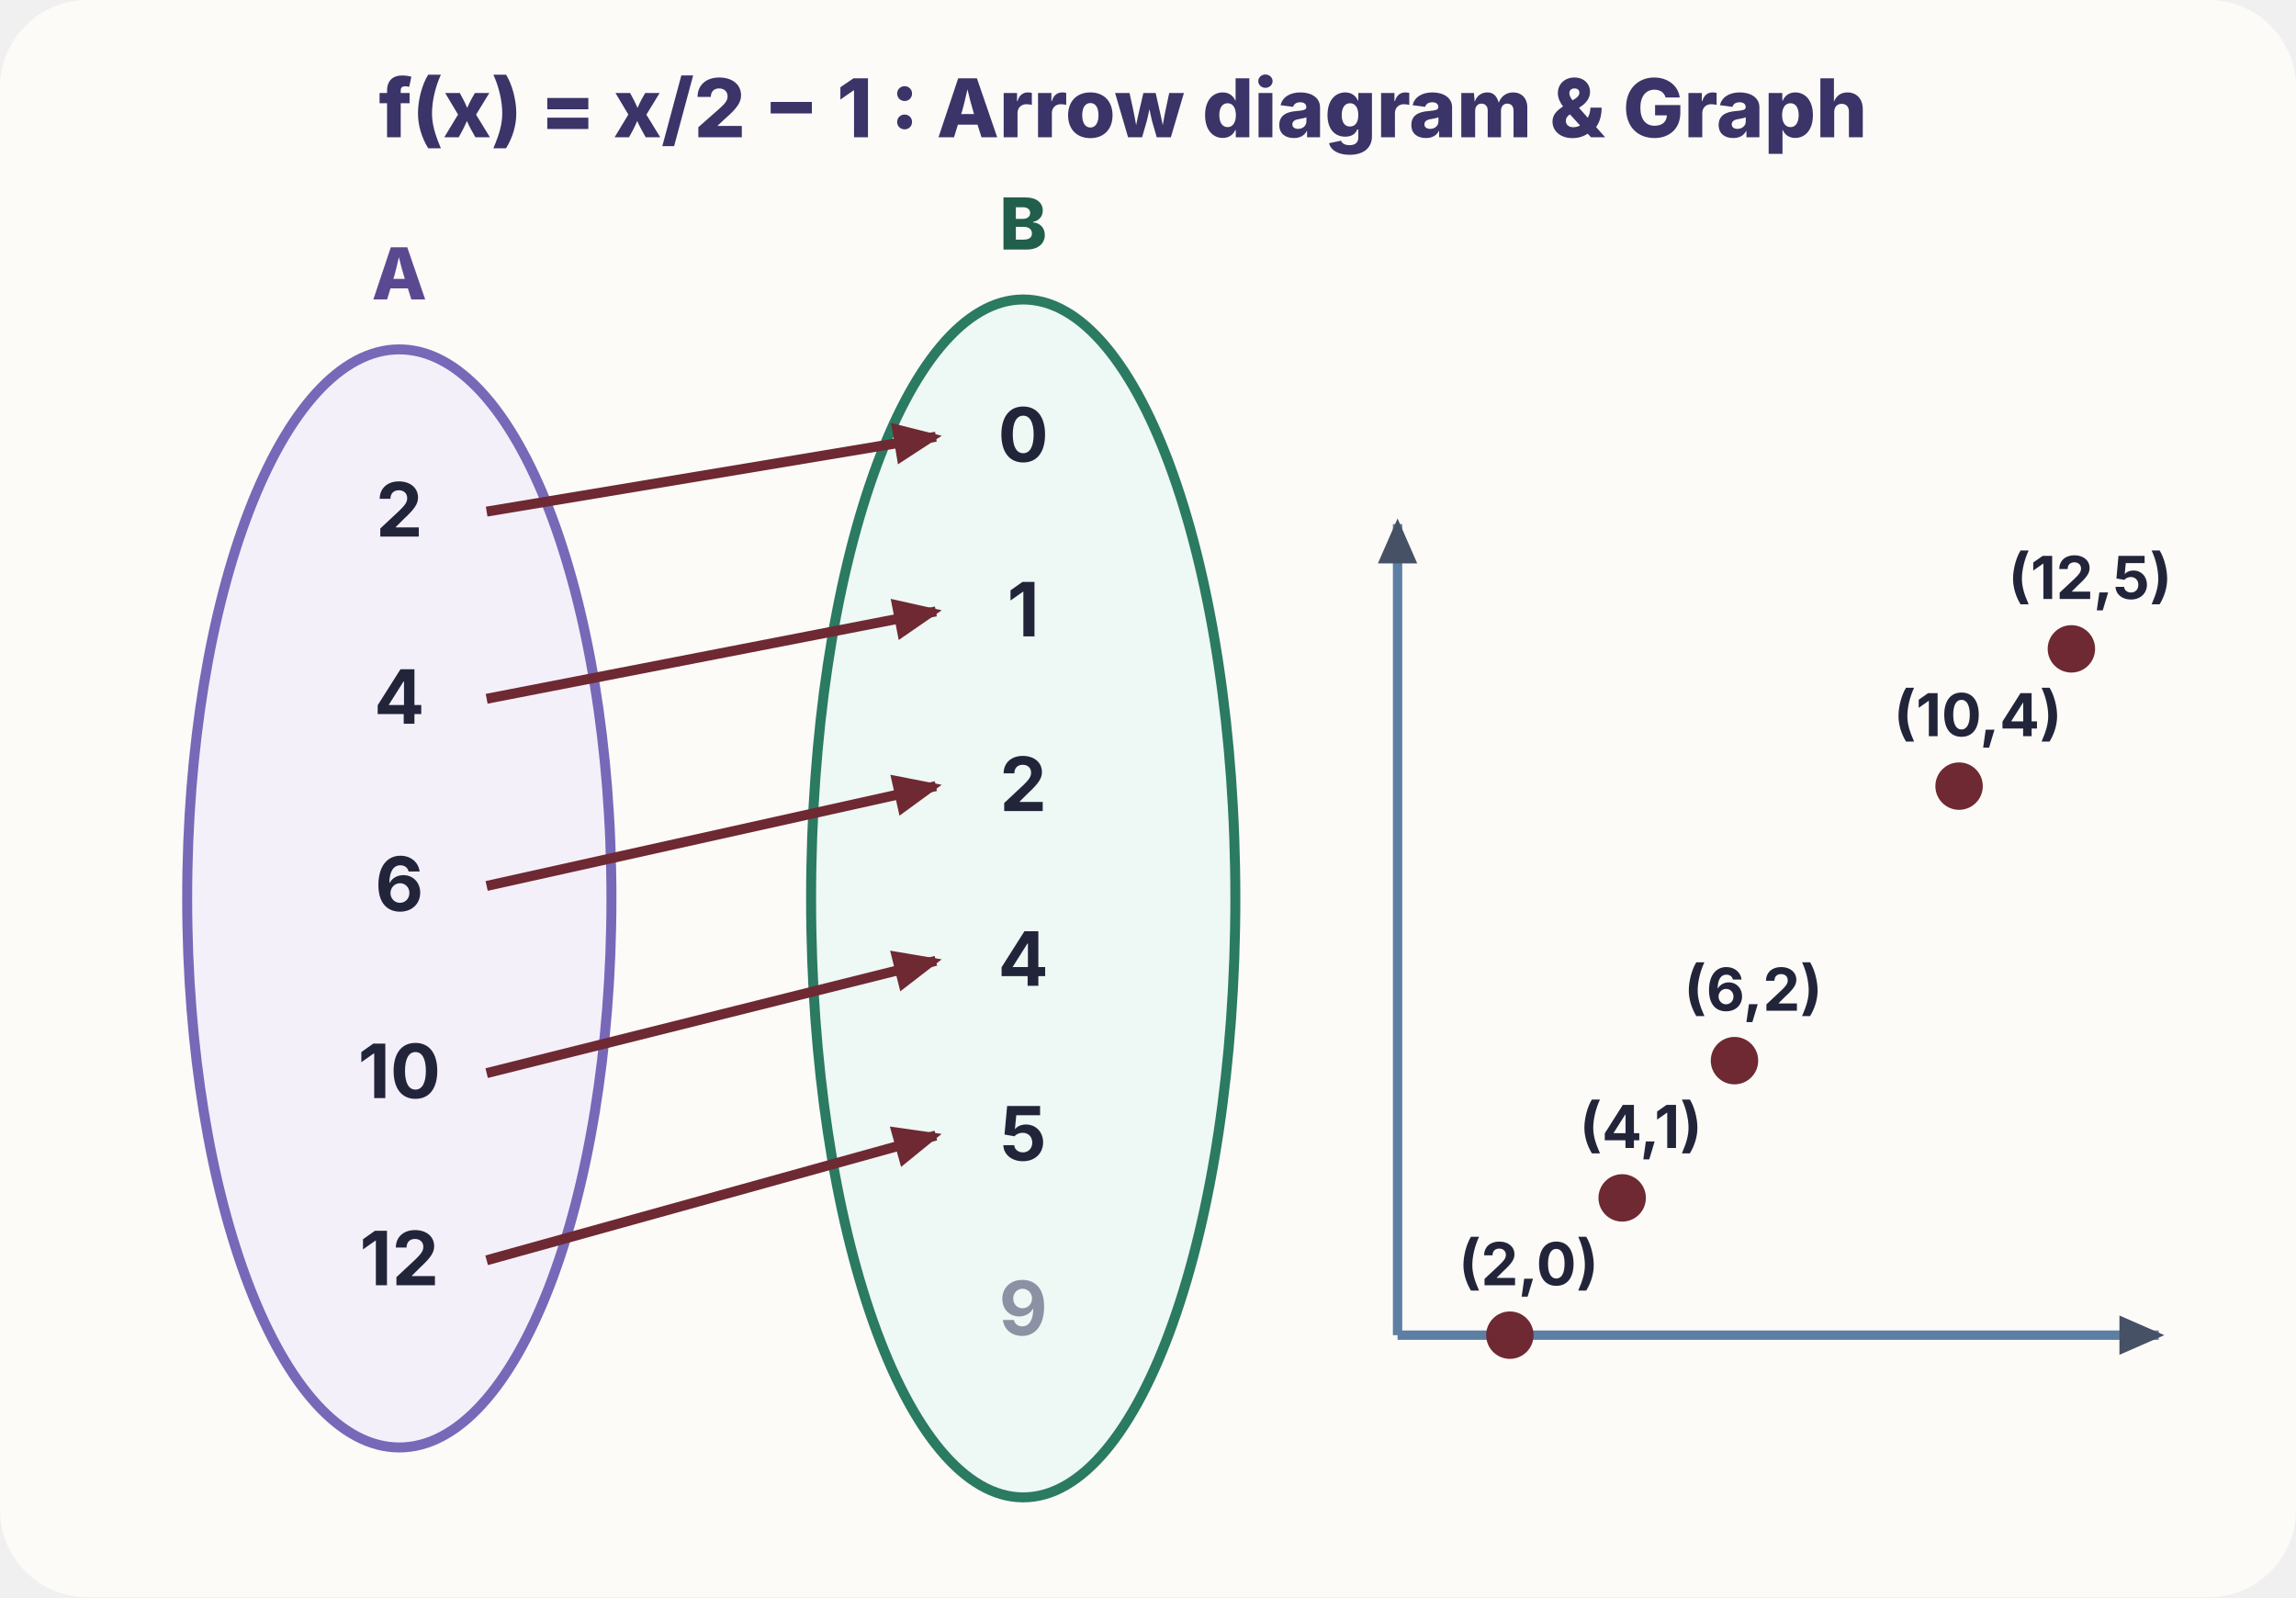
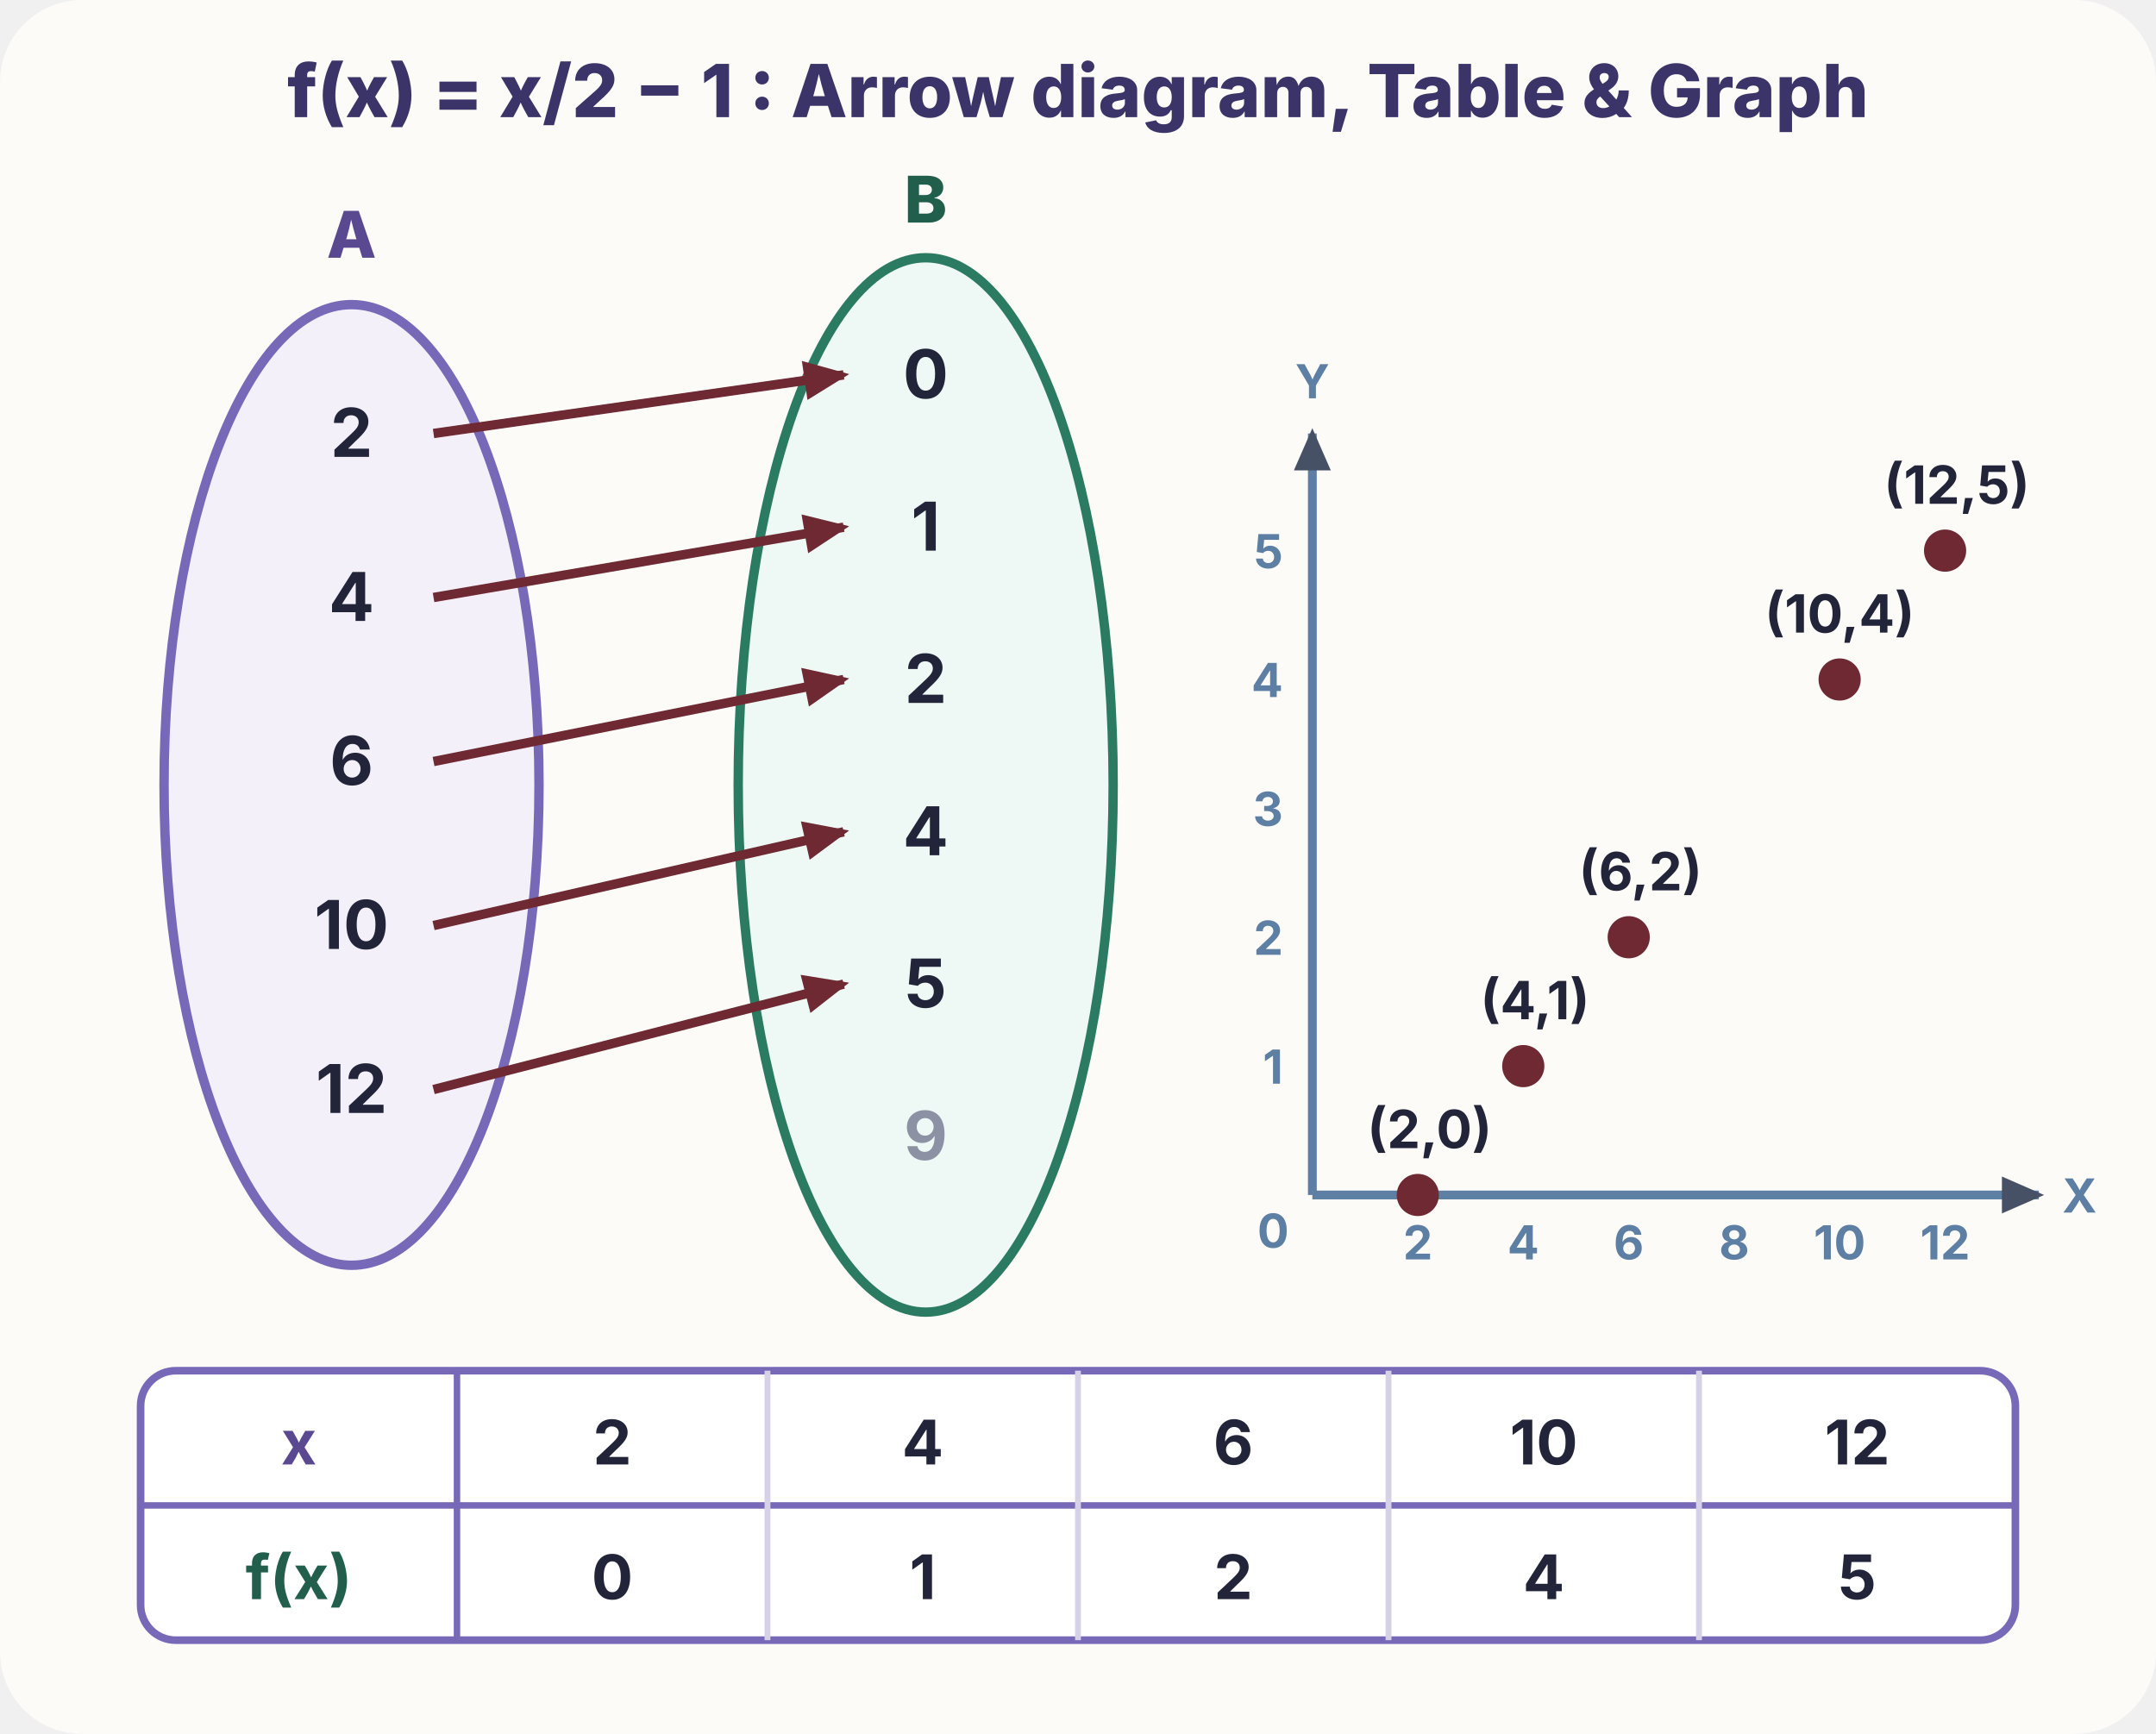
- <svg xmlns="http://www.w3.org/2000/svg" viewBox="0 0 368 256" width="100%" role="img" aria-label="Arrow diagram and graph for f(x) = x/2 - 1">
+ <svg xmlns="http://www.w3.org/2000/svg" viewBox="0 0 368 296" width="100%" role="img" aria-label="Arrow diagram, table and graph for f(x) = x/2 - 1">
  <defs>
    <marker id="arr" viewBox="0 0 10 10" refX="8" refY="5" markerWidth="6" markerHeight="6" orient="auto-start-reverse">
      <path d="M1 1.5 L9 5 L1 8.5 Z" fill="#465166" />
    </marker>
    <marker id="arrAccent" viewBox="0 0 10 10" refX="8" refY="5" markerWidth="6" markerHeight="6" orient="auto-start-reverse">
      <path d="M1 1.5 L9 5 L1 8.5 Z" fill="#6E2933" />
    </marker>
-     <marker id="arrTeal" viewBox="0 0 10 10" refX="8" refY="5" markerWidth="6" markerHeight="6" orient="auto-start-reverse">
-       <path d="M1 1.5 L9 5 L1 8.5 Z" fill="#2B7A62" />
-     </marker>
  </defs>
  <rect width="100%" height="100%" rx="14" fill="#FCFBF8" />
-   <text x="180" y="22" font-family="system-ui,-apple-system,sans-serif" font-size="13" font-weight="800" fill="#3B3468" text-anchor="middle">f(x) = x/2 − 1 : Arrow diagram &amp; Graph</text>
-   <ellipse cx="64" cy="144" rx="34" ry="88" fill="#F4F0FA" stroke="#7868B8" stroke-width="1.6" />
-   <ellipse cx="164" cy="144" rx="34" ry="96" fill="#EEF8F4" stroke="#2B7A62" stroke-width="1.6" />
-   <text x="64" y="48" font-family="system-ui,-apple-system,sans-serif" font-size="11.5" font-weight="800" fill="#5A4990" text-anchor="middle">A</text>
-   <text x="164" y="40" font-family="system-ui,-apple-system,sans-serif" font-size="11.5" font-weight="800" fill="#215E4B" text-anchor="middle">B</text>
-   <text x="64" y="86" font-family="system-ui,-apple-system,sans-serif" font-size="12" font-weight="750" fill="#22253A" text-anchor="middle">2</text>
-   <text x="64" y="116" font-family="system-ui,-apple-system,sans-serif" font-size="12" font-weight="750" fill="#22253A" text-anchor="middle">4</text>
-   <text x="64" y="146" font-family="system-ui,-apple-system,sans-serif" font-size="12" font-weight="750" fill="#22253A" text-anchor="middle">6</text>
-   <text x="64" y="176" font-family="system-ui,-apple-system,sans-serif" font-size="12" font-weight="750" fill="#22253A" text-anchor="middle">10</text>
-   <text x="64" y="206" font-family="system-ui,-apple-system,sans-serif" font-size="12" font-weight="750" fill="#22253A" text-anchor="middle">12</text>
-   <text x="164" y="74" font-family="system-ui,-apple-system,sans-serif" font-size="12" font-weight="750" fill="#22253A" text-anchor="middle">0</text>
-   <text x="164" y="102" font-family="system-ui,-apple-system,sans-serif" font-size="12" font-weight="750" fill="#22253A" text-anchor="middle">1</text>
-   <text x="164" y="130" font-family="system-ui,-apple-system,sans-serif" font-size="12" font-weight="750" fill="#22253A" text-anchor="middle">2</text>
-   <text x="164" y="158" font-family="system-ui,-apple-system,sans-serif" font-size="12" font-weight="750" fill="#22253A" text-anchor="middle">4</text>
-   <text x="164" y="186" font-family="system-ui,-apple-system,sans-serif" font-size="12" font-weight="750" fill="#22253A" text-anchor="middle">5</text>
-   <text x="164" y="214" font-family="system-ui,-apple-system,sans-serif" font-size="12" font-weight="750" fill="#8C92A4" text-anchor="middle">9</text>
-   <line x1="78" y1="82" x2="150" y2="70" stroke="#6E2933" stroke-width="1.6" marker-end="url(#arrAccent)" />
-   <line x1="78" y1="112" x2="150" y2="98" stroke="#6E2933" stroke-width="1.6" marker-end="url(#arrAccent)" />
-   <line x1="78" y1="142" x2="150" y2="126" stroke="#6E2933" stroke-width="1.6" marker-end="url(#arrAccent)" />
-   <line x1="78" y1="172" x2="150" y2="154" stroke="#6E2933" stroke-width="1.6" marker-end="url(#arrAccent)" />
-   <line x1="78" y1="202" x2="150" y2="182" stroke="#6E2933" stroke-width="1.6" marker-end="url(#arrAccent)" />
-   <line x1="224" y1="214" x2="346" y2="214" stroke="#5D7FA3" stroke-width="1.5" marker-end="url(#arr)" />
-   <line x1="224" y1="214" x2="224" y2="84" stroke="#5D7FA3" stroke-width="1.5" marker-end="url(#arr)" />
-   <circle cx="242" cy="214" r="3.8" fill="#6E2933" />
-   <text x="245" y="206" font-family="system-ui,-apple-system,sans-serif" font-size="9.5" font-weight="700" fill="#22253A" text-anchor="middle">(2,0)</text>
-   <circle cx="260" cy="192" r="3.8" fill="#6E2933" />
-   <text x="263" y="184" font-family="system-ui,-apple-system,sans-serif" font-size="9.5" font-weight="700" fill="#22253A" text-anchor="middle">(4,1)</text>
-   <circle cx="278" cy="170" r="3.8" fill="#6E2933" />
-   <text x="281" y="162" font-family="system-ui,-apple-system,sans-serif" font-size="9.5" font-weight="700" fill="#22253A" text-anchor="middle">(6,2)</text>
-   <circle cx="314" cy="126" r="3.8" fill="#6E2933" />
-   <text x="317" y="118" font-family="system-ui,-apple-system,sans-serif" font-size="9.5" font-weight="700" fill="#22253A" text-anchor="middle">(10,4)</text>
-   <circle cx="332" cy="104" r="3.8" fill="#6E2933" />
-   <text x="335" y="96" font-family="system-ui,-apple-system,sans-serif" font-size="9.5" font-weight="700" fill="#22253A" text-anchor="middle">(12,5)</text>
+   <text x="184" y="20" font-family="system-ui,-apple-system,sans-serif" font-size="12.5" font-weight="800" fill="#3B3468" text-anchor="middle">f(x) = x/2 − 1 : Arrow diagram, Table &amp; Graph</text>
+   <ellipse cx="60" cy="134" rx="32" ry="82" fill="#F4F0FA" stroke="#7868B8" stroke-width="1.6" />
+   <ellipse cx="158" cy="134" rx="32" ry="90" fill="#EEF8F4" stroke="#2B7A62" stroke-width="1.6" />
+   <text x="60" y="44" font-family="system-ui,-apple-system,sans-serif" font-size="11" font-weight="800" fill="#5A4990" text-anchor="middle">A</text>
+   <text x="158" y="38" font-family="system-ui,-apple-system,sans-serif" font-size="11" font-weight="800" fill="#215E4B" text-anchor="middle">B</text>
+   <g font-family="system-ui,-apple-system,sans-serif" font-size="11.5" font-weight="750" fill="#22253A" text-anchor="middle">
+     <text x="60" y="78">2</text>
+     <text x="60" y="106">4</text>
+     <text x="60" y="134">6</text>
+     <text x="60" y="162">10</text>
+     <text x="60" y="190">12</text>
+     <text x="158" y="68">0</text>
+     <text x="158" y="94">1</text>
+     <text x="158" y="120">2</text>
+     <text x="158" y="146">4</text>
+     <text x="158" y="172">5</text>
+     <text x="158" y="198" fill="#8C92A4">9</text>
+   </g>
+   <line x1="74" y1="74" x2="144" y2="64" stroke="#6E2933" stroke-width="1.6" marker-end="url(#arrAccent)" />
+   <line x1="74" y1="102" x2="144" y2="90" stroke="#6E2933" stroke-width="1.6" marker-end="url(#arrAccent)" />
+   <line x1="74" y1="130" x2="144" y2="116" stroke="#6E2933" stroke-width="1.6" marker-end="url(#arrAccent)" />
+   <line x1="74" y1="158" x2="144" y2="142" stroke="#6E2933" stroke-width="1.6" marker-end="url(#arrAccent)" />
+   <line x1="74" y1="186" x2="144" y2="168" stroke="#6E2933" stroke-width="1.6" marker-end="url(#arrAccent)" />
+   <line x1="224" y1="204" x2="348" y2="204" stroke="#5D7FA3" stroke-width="1.5" marker-end="url(#arr)" />
+   <line x1="224" y1="204" x2="224" y2="74" stroke="#5D7FA3" stroke-width="1.5" marker-end="url(#arr)" />
+   <g font-family="system-ui,-apple-system,sans-serif" font-size="8" font-weight="700" fill="#5D7FA3">
+     <text x="220" y="213" text-anchor="end">0</text>
+     <text x="242" y="215" text-anchor="middle">2</text>
+     <text x="260" y="215" text-anchor="middle">4</text>
+     <text x="278" y="215" text-anchor="middle">6</text>
+     <text x="296" y="215" text-anchor="middle">8</text>
+     <text x="314" y="215" text-anchor="middle">10</text>
+     <text x="332" y="215" text-anchor="middle">12</text>
+     <text x="352" y="207">X</text>
+     <text x="219" y="185" text-anchor="end">1</text>
+     <text x="219" y="163" text-anchor="end">2</text>
+     <text x="219" y="141" text-anchor="end">3</text>
+     <text x="219" y="119" text-anchor="end">4</text>
+     <text x="219" y="97" text-anchor="end">5</text>
+     <text x="224" y="68" text-anchor="middle">Y</text>
+   </g>
+   <circle cx="242" cy="204" r="3.6" fill="#6E2933" />
+   <text x="244" y="196" font-family="system-ui,-apple-system,sans-serif" font-size="9" font-weight="700" fill="#22253A" text-anchor="middle">(2,0)</text>
+   <circle cx="260" cy="182" r="3.6" fill="#6E2933" />
+   <text x="262" y="174" font-family="system-ui,-apple-system,sans-serif" font-size="9" font-weight="700" fill="#22253A" text-anchor="middle">(4,1)</text>
+   <circle cx="278" cy="160" r="3.6" fill="#6E2933" />
+   <text x="280" y="152" font-family="system-ui,-apple-system,sans-serif" font-size="9" font-weight="700" fill="#22253A" text-anchor="middle">(6,2)</text>
+   <circle cx="314" cy="116" r="3.6" fill="#6E2933" />
+   <text x="314" y="108" font-family="system-ui,-apple-system,sans-serif" font-size="9" font-weight="700" fill="#22253A" text-anchor="middle">(10,4)</text>
+   <circle cx="332" cy="94" r="3.6" fill="#6E2933" />
+   <text x="334" y="86" font-family="system-ui,-apple-system,sans-serif" font-size="9" font-weight="700" fill="#22253A" text-anchor="middle">(12,5)</text>
+   <g transform="translate(24,234)" font-family="system-ui,-apple-system,sans-serif" font-size="10.5" font-weight="700" fill="#22253A" text-anchor="middle">
+     <rect x="0" y="0" width="320" height="46" rx="6" fill="#FFFFFF" stroke="#7868B8" stroke-width="1.3" />
+     <line x1="0" y1="23" x2="320" y2="23" stroke="#7868B8" stroke-width="1.1" />
+     <line x1="54" y1="0" x2="54" y2="46" stroke="#7868B8" stroke-width="1.1" />
+     <line x1="107" y1="0" x2="107" y2="46" stroke="#D7D1E8" />
+     <line x1="160" y1="0" x2="160" y2="46" stroke="#D7D1E8" />
+     <line x1="213" y1="0" x2="213" y2="46" stroke="#D7D1E8" />
+     <line x1="266" y1="0" x2="266" y2="46" stroke="#D7D1E8" />
+     <text x="27" y="16" fill="#5A4990">x</text>
+     <text x="80.5" y="16">2</text>
+     <text x="133.5" y="16">4</text>
+     <text x="186.5" y="16">6</text>
+     <text x="239.5" y="16">10</text>
+     <text x="293" y="16">12</text>
+     <text x="27" y="39" fill="#215E4B">f(x)</text>
+     <text x="80.5" y="39">0</text>
+     <text x="133.5" y="39">1</text>
+     <text x="186.5" y="39">2</text>
+     <text x="239.5" y="39">4</text>
+     <text x="293" y="39">5</text>
+   </g>
</svg>
